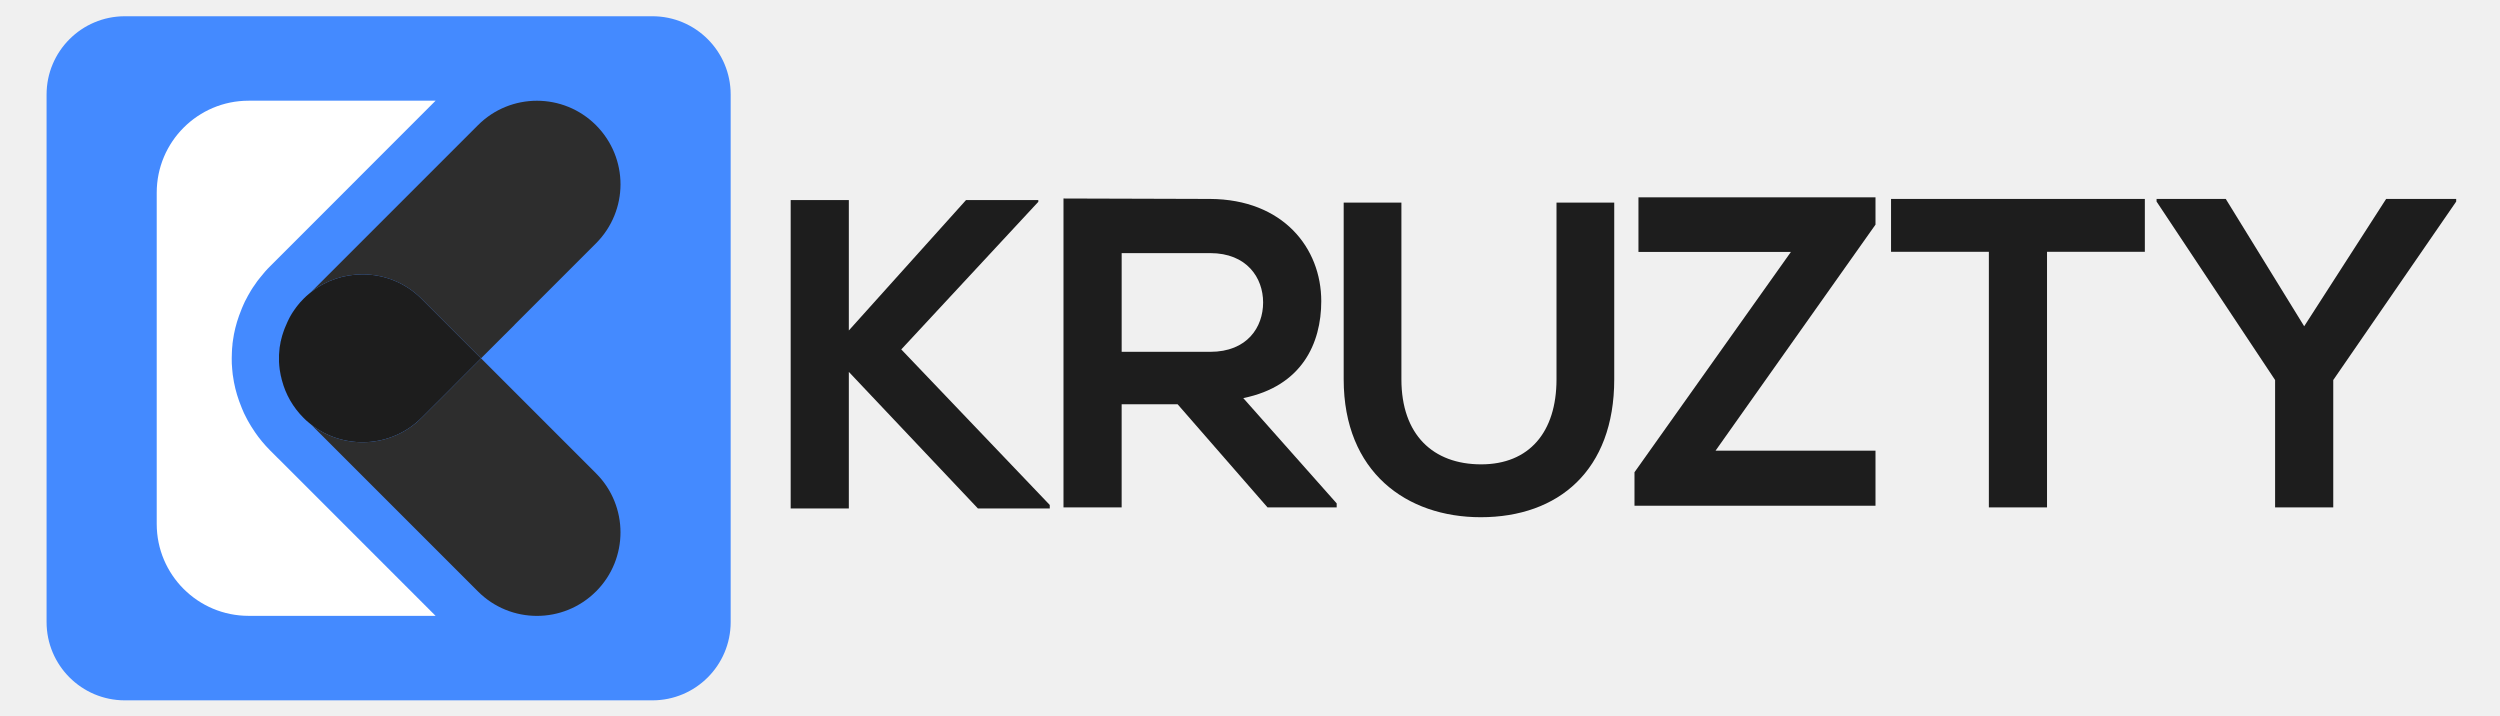
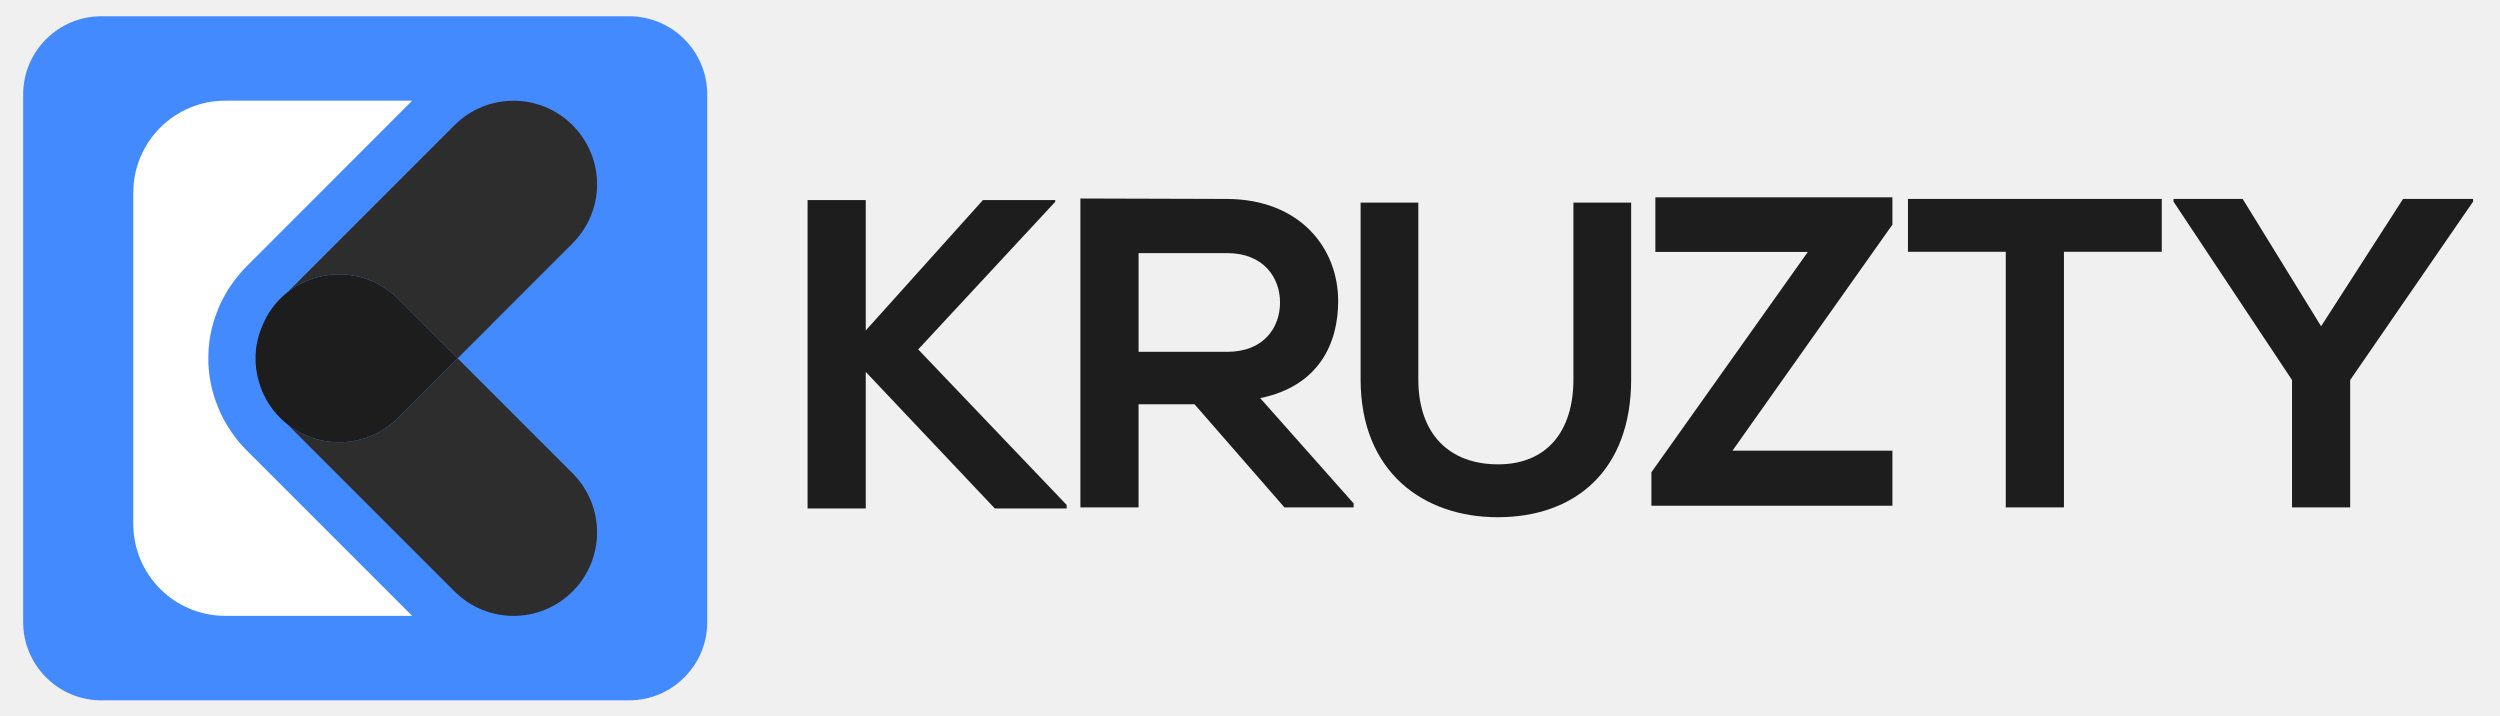
<svg xmlns="http://www.w3.org/2000/svg" version="1.2" baseProfile="tiny-ps" viewBox="0 0 1920 550" width="262" height="75">
  <style>
		tspan { white-space:pre }
		.s0 { fill: #448aff } 
		.s1 { fill: #3998d3 } 
		.s2 { fill: #88c946 } 
		.s3 { fill: #1c6836 } 
		.s4 { fill: #1d1d1d } 
		.s5 { fill: #2d2d2d } 
		.s6 { fill: #ffffff } 
		.s7 { fill: #2c2e35 } 
	</style>
  <g id="Layer 1">
    <g id="&lt;Group&gt;">
      <g id="&lt;Group&gt;">
        <g id="&lt;Group&gt;">
-           <path id="&lt;Path&gt;" class="s0" d="m500.71 538.24l-405.41 0c-33.23 0-60.17-26.94-60.17-60.17l0-405.41c0-33.23 26.94-60.17 60.17-60.17l405.41 0c33.23 0 60.17 26.94 60.17 60.17l0 405.41c0 33.23-26.94 60.17-60.17 60.17z" />
+           <path id="&lt;Path&gt;" class="s0" d="m482.71 538.24h-405.41c-33.23 0-60.17-26.94-60.17-60.17v-405.41c0-33.23 26.94-60.17 60.17-60.17h405.41c33.23 0 60.17 26.94 60.17 60.17v405.41c0 33.23-26.94 60.17-60.17 60.17z" />
        </g>
        <g id="&lt;Group&gt;">
-           <path id="&lt;Path&gt;" class="s1" d="m215.23 261.96c-0.22 0.87-0.36 1.67-0.51 2.47c0.07-0.58 0.14-1.09 0.29-1.67c0-0.22 0.07-0.51 0.22-0.8z" />
-           <path id="&lt;Path&gt;" class="s2" d="m238.38 326.26c-0.58-0.44-1.16-0.87-1.67-1.38l0.07-0.22l1.6 1.6z" />
-           <path id="&lt;Path&gt;" class="s3" d="m215.23 261.96c-0.22 0.87-0.36 1.67-0.51 2.47c0.07-0.58 0.14-1.09 0.29-1.67c0-0.22 0.07-0.51 0.22-0.8z" />
-           <path id="&lt;Path&gt;" class="s3" d="m215.23 261.96c-0.22 0.87-0.36 1.67-0.51 2.47c0.07-0.58 0.14-1.09 0.29-1.67c0-0.22 0.07-0.51 0.22-0.8z" />
-           <path id="&lt;Path&gt;" class="s2" d="m212.69 198.81l1.52-1.45l-1.52 1.52v-0.07z" />
-           <path id="&lt;Path&gt;" class="s2" d="m238.38 224.51l-1.45 1.45l-0.15-0.15c0.51-0.44 1.02-0.87 1.6-1.31z" />
+           <path id="&lt;Path&gt;" class="s1" d="m197.23 261.96c-0.22 0.87-0.36 1.67-0.51 2.47c0.07-0.58 0.14-1.09 0.29-1.67c0-0.22 0.07-0.51 0.22-0.8z" />
+           <path id="&lt;Path&gt;" class="s2" d="m220.38 326.26c-0.58-0.44-1.16-0.87-1.67-1.38l0.07-0.22l1.6 1.6z" />
+           <path id="&lt;Path&gt;" class="s3" d="m197.23 261.96c-0.22 0.87-0.36 1.67-0.51 2.47c0.07-0.58 0.14-1.09 0.29-1.67c0-0.22 0.07-0.51 0.22-0.8z" />
+           <path id="&lt;Path&gt;" class="s3" d="m197.23 261.96c-0.22 0.87-0.36 1.67-0.51 2.47c0.07-0.58 0.14-1.09 0.29-1.67c0-0.22 0.07-0.51 0.22-0.8z" />
+           <path id="&lt;Path&gt;" class="s2" d="m194.69 198.81l1.52-1.45l-1.52 1.52v-0.07z" />
+           <path id="&lt;Path&gt;" class="s2" d="m220.38 224.51l-1.45 1.45l-0.15-0.15c0.51-0.44 1.02-0.87 1.6-1.31z" />
          <g id="&lt;Group&gt;">
-             <path id="&lt;Path&gt;" class="s4" d="m369.02 275.38l-16.84 16.84l-8.78 8.85l-20.1 20.03c-23.15 23.15-59.73 24.89-84.91 5.15c-0.58-0.44-1.16-0.87-1.67-1.38c-1.45-1.16-2.83-2.4-4.14-3.77c-8.13-8.13-13.72-18.07-16.48-28.52c-0.07-0.15-0.07-0.22-0.07-0.36c-0.36-1.31-0.65-2.69-1.02-4.06v-0.07c-0.29-1.38-0.51-2.76-0.73-4.14c-0.22-1.89-0.44-3.85-0.51-5.81c-0.07-1.89-0.07-3.7 0-5.52c0.07-1.74 0.22-3.56 0.44-5.3c0.07-0.14 0.07-0.29 0.07-0.44v-0.07c0.15-0.8 0.29-1.6 0.44-2.4c0.14-0.8 0.29-1.6 0.51-2.47c0-0.29 0.07-0.58 0.14-0.8c0.07-0.36 0.15-0.73 0.29-1.09c0.29-1.38 0.73-2.69 1.16-3.99c0.15-0.51 0.36-1.02 0.51-1.52c0-0.07 0.07-0.15 0.07-0.22c0.22-0.65 0.44-1.31 0.73-1.96c0.22-0.58 0.43-1.16 0.73-1.74c0-0.07 0.07-0.07 0.07-0.14c0.44-1.09 0.87-2.1 1.38-3.19c0.36-0.8 0.8-1.6 1.16-2.4c0.22-0.44 0.51-0.87 0.73-1.38c0.22-0.36 0.43-0.8 0.65-1.16c0.22-0.44 0.44-0.87 0.73-1.23c0.22-0.36 0.51-0.8 0.73-1.16c0.43-0.58 0.8-1.23 1.23-1.81c0.87-1.23 1.74-2.47 2.76-3.7c0.58-0.73 1.16-1.45 1.81-2.18c0.8-0.87 1.6-1.74 2.47-2.61c1.31-1.38 2.76-2.61 4.21-3.85c0.51-0.44 1.02-0.87 1.6-1.31c11.54-9.14 25.55-13.64 39.55-13.64c16.4 0 32.88 6.24 45.36 18.8l20.03 20.03l25.69 25.69z" />
+             <path id="&lt;Path&gt;" class="s4" d="m351.02 275.38l-16.84 16.84l-8.78 8.85l-20.1 20.03c-23.15 23.15-59.73 24.89-84.91 5.15c-0.58-0.44-1.16-0.87-1.67-1.38c-1.45-1.16-2.83-2.4-4.14-3.77c-8.13-8.13-13.72-18.07-16.48-28.52c-0.07-0.15-0.07-0.22-0.07-0.36c-0.36-1.31-0.65-2.69-1.02-4.06v-0.07c-0.29-1.38-0.51-2.76-0.73-4.14c-0.22-1.89-0.44-3.85-0.51-5.81c-0.07-1.89-0.07-3.7 0-5.52c0.07-1.74 0.22-3.56 0.44-5.3c0.07-0.14 0.07-0.29 0.07-0.44v-0.07c0.15-0.8 0.29-1.6 0.44-2.4c0.14-0.8 0.29-1.6 0.51-2.47c0-0.29 0.07-0.58 0.14-0.8c0.07-0.36 0.15-0.73 0.29-1.09c0.29-1.38 0.73-2.69 1.16-3.99c0.15-0.51 0.36-1.02 0.51-1.52c0-0.07 0.07-0.15 0.07-0.22c0.22-0.65 0.44-1.31 0.73-1.96c0.22-0.58 0.43-1.16 0.73-1.74c0-0.07 0.07-0.07 0.07-0.14c0.44-1.09 0.87-2.1 1.38-3.19c0.36-0.8 0.8-1.6 1.16-2.4c0.22-0.44 0.51-0.87 0.73-1.38c0.22-0.36 0.43-0.8 0.65-1.16c0.22-0.44 0.44-0.87 0.73-1.23c0.22-0.36 0.51-0.8 0.73-1.16c0.43-0.58 0.8-1.23 1.23-1.81c0.87-1.23 1.74-2.47 2.76-3.7c0.58-0.73 1.16-1.45 1.81-2.18c0.8-0.87 1.6-1.74 2.47-2.61c1.31-1.38 2.76-2.61 4.21-3.85c0.51-0.44 1.02-0.87 1.6-1.31c11.54-9.14 25.55-13.64 39.55-13.64c16.4 0 32.88 6.24 45.36 18.8l20.03 20.03l25.69 25.69z" />
          </g>
          <g id="&lt;Group&gt;">
-             <path id="&lt;Path&gt;" class="s5" d="m457.42 454.5c-25.11 25.11-65.76 25.11-90.79 0l-128.24-128.24c25.18 19.74 61.76 18 84.91-5.15l20.1-20.03l8.78-8.85l16.84-16.84l88.4 88.4c25.04 25.04 25.04 65.68 0 90.72z" />
+             <path id="&lt;Path&gt;" class="s5" d="m439.42 454.5c-25.11 25.11-65.76 25.11-90.79 0l-128.24-128.24c25.18 19.74 61.76 18 84.91-5.15l20.1-20.03l8.78-8.85l16.84-16.84l88.4 88.4c25.04 25.04 25.04 65.68 0 90.72z" />
          </g>
          <g id="&lt;Group&gt;">
-             <path id="&lt;Path&gt;" class="s6" d="m214.28 353.48l119.82 119.82h-143.7c-38.97 0-70.62-31.57-70.62-70.62v-254.6c0-39.05 31.64-70.69 70.62-70.69h143.7l-119.9 119.97l-1.52 1.52l-5.73 5.73c-2.76 2.69-5.23 5.59-7.69 8.71c-1.52 1.81-2.9 3.63-4.14 5.59c-1.16 1.6-2.25 3.19-2.9 4.35c-0.36 0.58-0.73 1.23-1.09 1.89c-0.87 1.45-1.74 2.98-2.47 4.5c-0.58 1.02-1.45 2.61-2.25 4.57c-0.44 0.94-0.8 1.74-1.16 2.69c-0.8 1.89-1.52 3.77-2.18 5.66c-2.25 6.24-3.85 12.7-4.72 19.16l-0.36 2.61v0.58c-0.22 2.1-0.44 4.14-0.44 6.1c-0.15 2.83-0.15 5.66-0.07 8.42c0.15 2.9 0.44 5.81 0.73 8.56l0.15 0.87c0.87 6.53 2.47 12.99 4.72 19.3c0.65 1.89 1.38 3.77 2.18 5.66c1.09 2.76 2.18 5.01 3.05 6.6c0.8 1.67 1.74 3.34 2.69 4.94c0.44 0.87 0.94 1.67 1.52 2.54c0.87 1.45 1.81 2.83 2.9 4.43c3.27 4.79 7.04 9.29 11.47 13.79l5.81 5.81l1.6 1.52z" />
+             <path id="&lt;Path&gt;" class="s6" d="m196.28 353.48l119.82 119.82h-143.7c-38.97 0-70.62-31.57-70.62-70.62v-254.6c0-39.05 31.64-70.69 70.62-70.69h143.7l-119.9 119.97l-1.52 1.52l-5.73 5.73c-2.76 2.69-5.23 5.59-7.69 8.71c-1.52 1.81-2.9 3.63-4.14 5.59c-1.16 1.6-2.25 3.19-2.9 4.35c-0.36 0.58-0.73 1.23-1.09 1.89c-0.87 1.45-1.74 2.98-2.47 4.5c-0.58 1.02-1.45 2.61-2.25 4.57c-0.43 0.94-0.8 1.74-1.16 2.69c-0.8 1.89-1.52 3.77-2.18 5.66c-2.25 6.24-3.85 12.7-4.72 19.16l-0.36 2.61v0.58c-0.22 2.1-0.44 4.14-0.44 6.1c-0.15 2.83-0.15 5.66-0.07 8.42c0.15 2.9 0.44 5.81 0.73 8.56l0.15 0.87c0.87 6.53 2.47 12.99 4.72 19.3c0.65 1.89 1.38 3.77 2.18 5.66c1.09 2.76 2.18 5.01 3.05 6.6c0.8 1.67 1.74 3.34 2.69 4.94c0.44 0.87 0.94 1.67 1.52 2.54c0.87 1.45 1.81 2.83 2.9 4.43c3.27 4.79 7.04 9.29 11.47 13.79l5.81 5.81l1.6 1.52z" />
          </g>
-           <path id="&lt;Path&gt;" class="s7" d="m215.23 261.96c-0.22 0.87-0.36 1.67-0.51 2.47c0.07-0.58 0.14-1.09 0.29-1.67c0-0.22 0.07-0.51 0.22-0.8z" />
-           <path id="&lt;Path&gt;" class="s7" d="m216.02 292.22c-0.07-0.07-0.15-0.22-0.15-0.29c-0.22-0.58-0.36-1.16-0.44-1.74c-0.15-0.73-0.29-1.38-0.43-2.03c0.36 1.38 0.65 2.76 1.02 4.06z" />
+           <path id="&lt;Path&gt;" class="s7" d="m197.23 261.96c-0.22 0.87-0.36 1.67-0.51 2.47c0.07-0.58 0.14-1.09 0.29-1.67c0-0.22 0.07-0.51 0.22-0.8z" />
+           <path id="&lt;Path&gt;" class="s7" d="m198.02 292.22c-0.07-0.07-0.15-0.22-0.15-0.29c-0.22-0.58-0.36-1.16-0.44-1.74c-0.15-0.73-0.29-1.38-0.43-2.03c0.36 1.38 0.65 2.76 1.02 4.06z" />
          <g id="&lt;Group&gt;">
-             <path id="&lt;Path&gt;" class="s5" d="m476.21 141.62c0 16.4-6.31 32.8-18.8 45.36l-62.71 62.71v0.07l-25.69 25.62l-25.69-25.69l-20.03-20.03c-12.48-12.56-28.96-18.8-45.36-18.8c-14.01 0-28.02 4.5-39.55 13.64l128.24-128.24c25.04-25.11 65.68-25.11 90.79 0c12.48 12.56 18.8 28.96 18.8 45.36z" />
+             <path id="&lt;Path&gt;" class="s5" d="m458.21 141.62c0 16.4-6.31 32.8-18.8 45.36l-62.71 62.71v0.07l-25.69 25.62l-25.69-25.69l-20.03-20.03c-12.48-12.56-28.96-18.8-45.36-18.8c-14.01 0-28.02 4.5-39.55 13.64l128.24-128.24c25.04-25.11 65.68-25.11 90.79 0c12.48 12.56 18.8 28.96 18.8 45.36z" />
          </g>
        </g>
      </g>
      <g id="&lt;Group&gt;">
        <g id="&lt;Group&gt;">
-           <path id="&lt;Compound Path&gt;" class="s4" d="m797.31 155.1l-105.32 113.44l114.12 119.54v2.71h-55.2l-99.22-104.98v104.98h-44.7v-237.05h44.7v100.24l90.08-100.24h55.54v1.35z" />
-           <path id="&lt;Compound Path&gt;" fill-rule="evenodd" class="s4" d="m1026.62 389.93h-53.17l-69.08-79.24h-43.01v79.24l-44.7 0v-237.38c37.59 0 75.18 0.34 112.77 0.34c55.87 0.34 85.34 37.59 85.34 78.56c0 32.51-14.9 65.36-59.94 74.5l71.79 80.93v3.05zm-165.25-195.39v75.85h68.07c28.45 0 40.64-18.96 40.64-37.93c0-18.96-12.53-37.93-40.64-37.93h-68.07z" />
-           <path id="&lt;Compound Path&gt;" class="s4" d="m1239.93 155.72v135.79c0 70.1-43.01 105.99-102.61 105.99c-56.89 0-105.32-34.54-105.32-105.99v-135.79h44.36v135.79c0 42.67 24.38 65.36 61.29 65.36c36.91 0 57.91-24.72 57.91-65.36v-135.79h44.36z" />
-           <path id="&lt;Compound Path&gt;" class="s4" d="m1258.53 151.64h182.19v20.99l-122.93 173.72h122.93v42.33h-185.23v-25.74l120.22-169.32h-117.17v-41.99z" />
-           <path id="&lt;Compound Path&gt;" class="s4" d="m1527.84 193.52h-75.18v-40.64c68.4 0 126.31 0 195.06 0v40.64h-75.18v196.41h-44.7v-196.41z" />
-           <path id="&lt;Compound Path&gt;" class="s4" d="m1770.17 250.75l62.99-97.87h53.84v2.03l-94.48 137.15v97.87h-44.7v-97.87l-91.09-137.15v-2.03h53.17l60.28 97.87z" />
+           <path id="&lt;Compound Path&gt;" class="s4" d="m810.31 155.1l-105.32 113.44l114.12 119.54v2.71h-55.2l-99.22-104.98v104.98h-44.7v-237.05h44.7v100.24l90.08-100.24h55.54v1.35z" />
+           <path id="&lt;Compound Path&gt;" fill-rule="evenodd" class="s4" d="m1039.62 389.93h-53.17l-69.08-79.24h-43.01v79.24h-44.7v-237.38c37.59 0 75.18 0.34 112.77 0.34c55.87 0.34 85.34 37.59 85.34 78.56c0 32.51-14.9 65.36-59.94 74.5l71.79 80.93v3.05zm-165.25-195.39v75.85h68.07c28.45 0 40.64-18.96 40.64-37.93c0-18.96-12.53-37.93-40.64-37.93h-68.07z" />
+           <path id="&lt;Compound Path&gt;" class="s4" d="m1252.93 155.72v135.79c0 70.1-43.01 105.99-102.61 105.99c-56.89 0-105.32-34.54-105.32-105.99v-135.79h44.36v135.79c0 42.67 24.38 65.36 61.29 65.36c36.91 0 57.91-24.72 57.91-65.36v-135.79h44.36z" />
+           <path id="&lt;Compound Path&gt;" class="s4" d="m1271.53 151.64h182.19v20.99l-122.93 173.72h122.93v42.33h-185.23v-25.74l120.22-169.32h-117.17v-41.99z" />
+           <path id="&lt;Compound Path&gt;" class="s4" d="m1540.84 193.52h-75.18v-40.64c68.4 0 126.31 0 195.06 0v40.64h-75.18v196.41h-44.7v-196.41z" />
+           <path id="&lt;Compound Path&gt;" class="s4" d="m1783.17 250.75l62.99-97.87h53.84v2.03l-94.48 137.15v97.87h-44.7v-97.87l-91.09-137.15v-2.03h53.17l60.28 97.87z" />
        </g>
      </g>
    </g>
  </g>
</svg>
